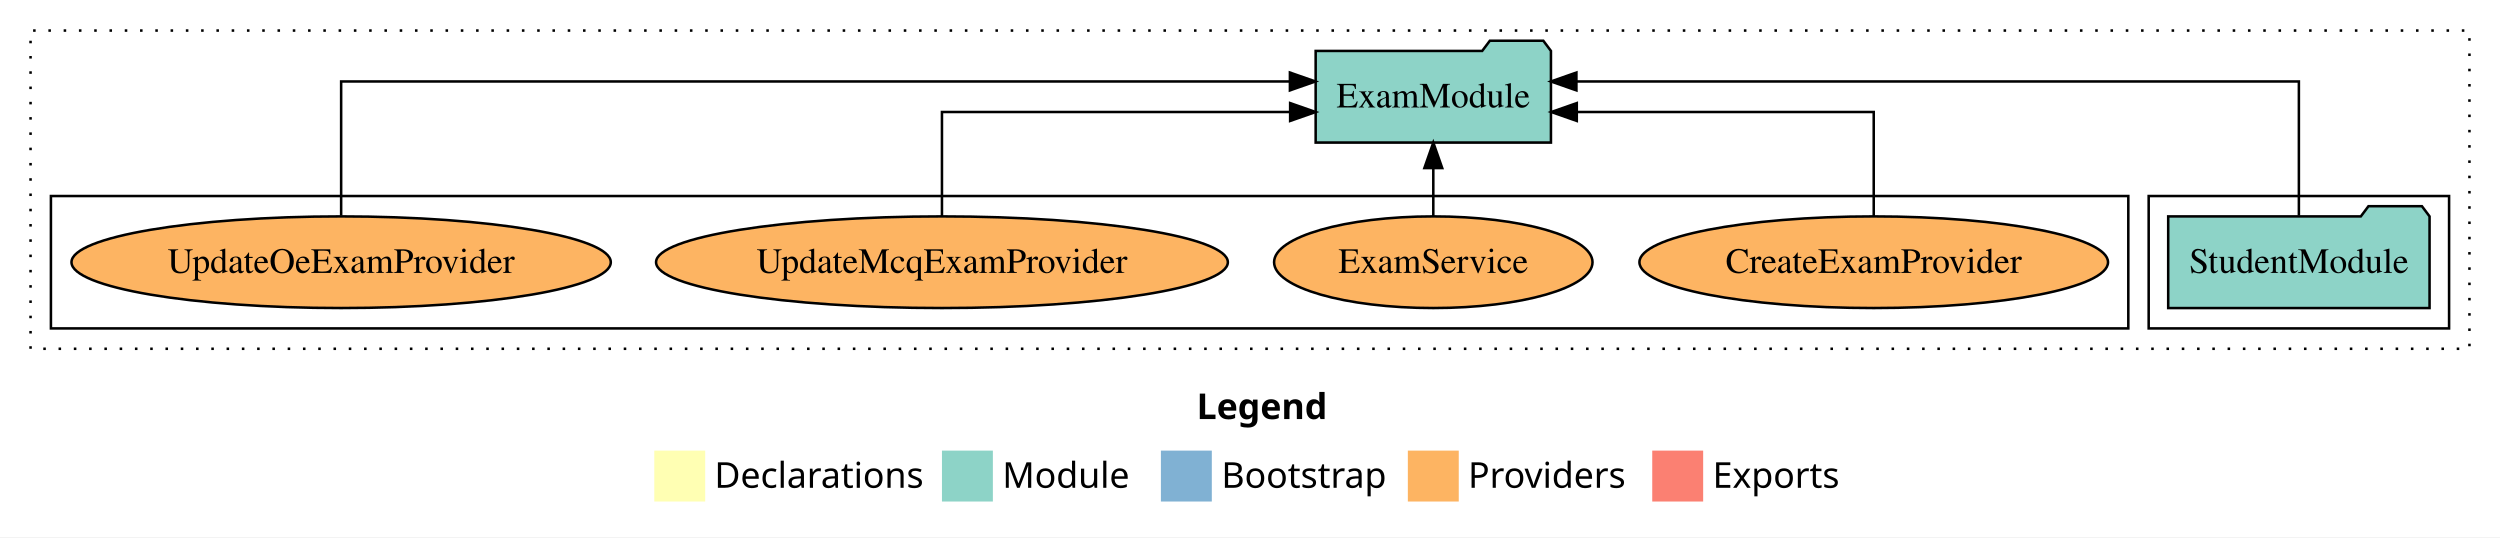
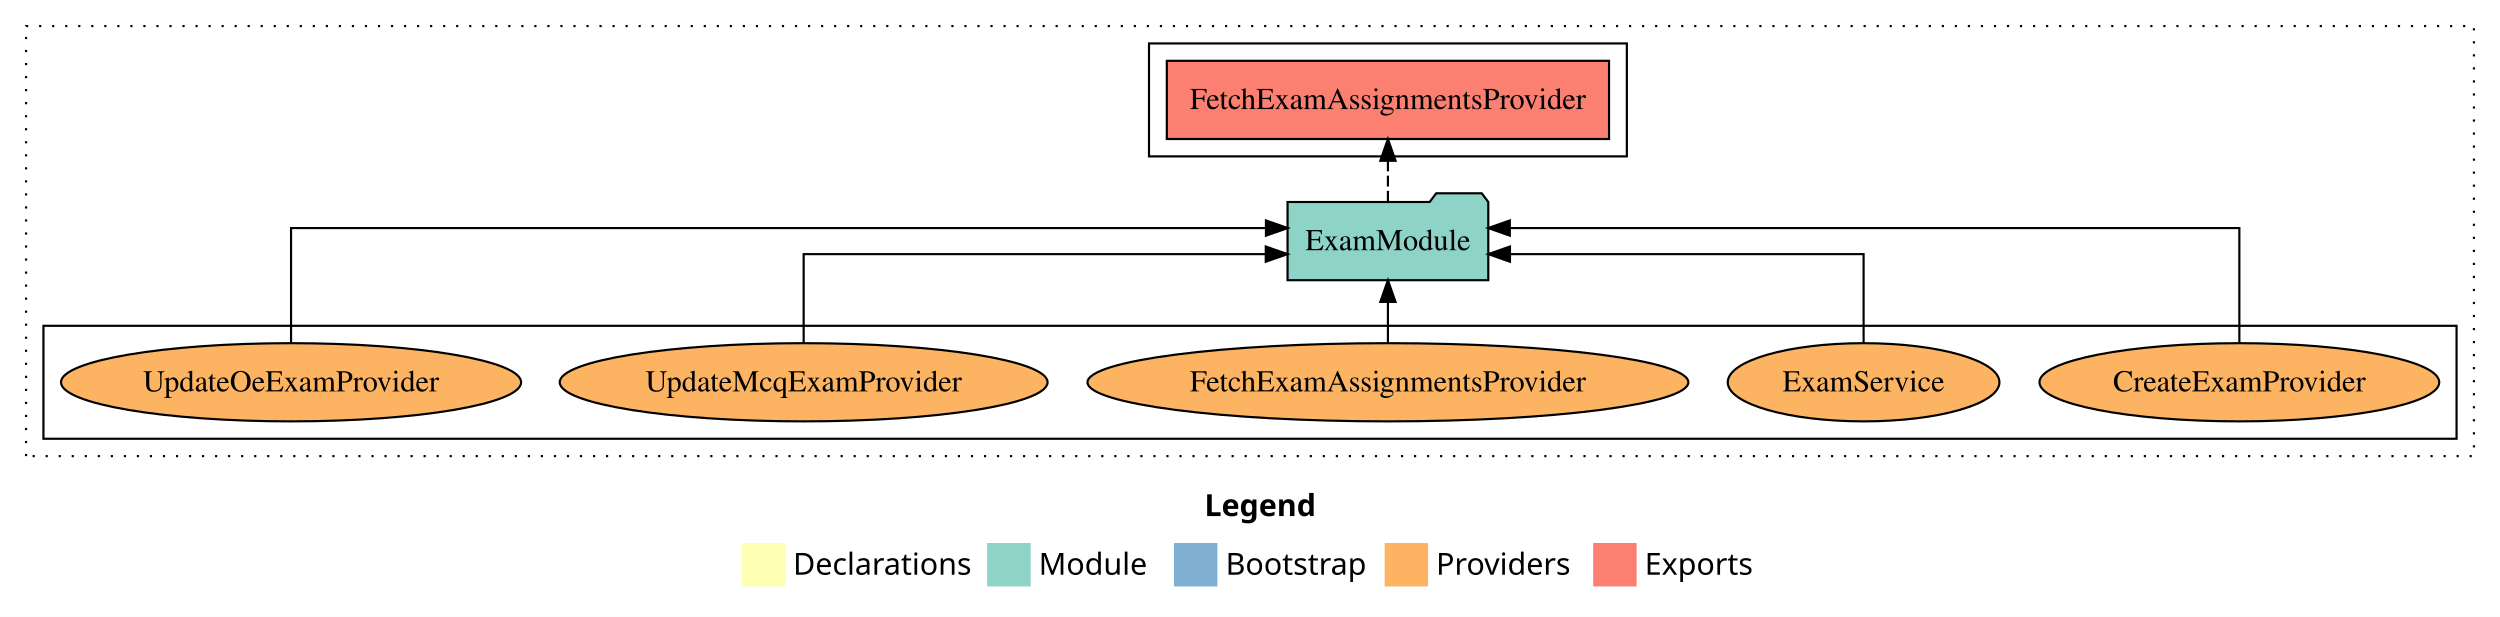
- <svg xmlns="http://www.w3.org/2000/svg" width="982pt" height="211pt" viewBox="0.00 0.00 982.00 211.00">
-   <g id="graph0" class="graph" transform="scale(1 1) rotate(0) translate(4 207)">
-     <polygon fill="white" stroke="transparent" points="-4,4 -4,-207 978,-207 978,4 -4,4" />
-     <text text-anchor="start" x="466.01" y="-42.4" font-family="Times-12" font-weight="bold" font-size="14.00">Legend</text>
-     <polygon fill="#ffffb3" stroke="transparent" points="253,-10 253,-30 273,-30 273,-10 253,-10" />
-     <text text-anchor="start" x="276.63" y="-15.4" font-family="Times-12" font-size="14.00">  Declarations</text>
-     <polygon fill="#8dd3c7" stroke="transparent" points="366,-10 366,-30 386,-30 386,-10 366,-10" />
-     <text text-anchor="start" x="389.73" y="-15.4" font-family="Times-12" font-size="14.00">  Module</text>
-     <polygon fill="#80b1d3" stroke="transparent" points="452,-10 452,-30 472,-30 472,-10 452,-10" />
-     <text text-anchor="start" x="475.78" y="-15.4" font-family="Times-12" font-size="14.00">  Bootstrap</text>
-     <polygon fill="#fdb462" stroke="transparent" points="549,-10 549,-30 569,-30 569,-10 549,-10" />
-     <text text-anchor="start" x="572.67" y="-15.4" font-family="Times-12" font-size="14.00">  Providers</text>
-     <polygon fill="#fb8072" stroke="transparent" points="645,-10 645,-30 665,-30 665,-10 645,-10" />
-     <text text-anchor="start" x="668.73" y="-15.4" font-family="Times-12" font-size="14.00">  Exports</text>
+ <svg xmlns="http://www.w3.org/2000/svg" width="1151pt" height="284pt" viewBox="0.00 0.00 1151.00 284.00">
+   <g id="graph0" class="graph" transform="scale(1 1) rotate(0) translate(4 280)">
+     <polygon fill="white" stroke="transparent" points="-4,4 -4,-280 1147,-280 1147,4 -4,4" />
+     <text text-anchor="start" x="550.51" y="-42.4" font-family="Times-12" font-weight="bold" font-size="14.00">Legend</text>
+     <polygon fill="#ffffb3" stroke="transparent" points="337.5,-10 337.5,-30 357.5,-30 357.5,-10 337.5,-10" />
+     <text text-anchor="start" x="361.13" y="-15.4" font-family="Times-12" font-size="14.00">  Declarations</text>
+     <polygon fill="#8dd3c7" stroke="transparent" points="450.5,-10 450.5,-30 470.5,-30 470.5,-10 450.5,-10" />
+     <text text-anchor="start" x="474.23" y="-15.4" font-family="Times-12" font-size="14.00">  Module</text>
+     <polygon fill="#80b1d3" stroke="transparent" points="536.5,-10 536.5,-30 556.5,-30 556.5,-10 536.5,-10" />
+     <text text-anchor="start" x="560.28" y="-15.4" font-family="Times-12" font-size="14.00">  Bootstrap</text>
+     <polygon fill="#fdb462" stroke="transparent" points="633.5,-10 633.5,-30 653.5,-30 653.5,-10 633.5,-10" />
+     <text text-anchor="start" x="657.17" y="-15.4" font-family="Times-12" font-size="14.00">  Providers</text>
+     <polygon fill="#fb8072" stroke="transparent" points="729.5,-10 729.5,-30 749.5,-30 749.5,-10 729.5,-10" />
+     <text text-anchor="start" x="753.23" y="-15.4" font-family="Times-12" font-size="14.00">  Exports</text>
    <g id="clust1" class="cluster">
-       <polygon fill="none" stroke="black" stroke-dasharray="1,5" points="8,-70 8,-195 966,-195 966,-70 8,-70" />
+       <polygon fill="none" stroke="black" stroke-dasharray="1,5" points="8,-70 8,-268 1135,-268 1135,-70 8,-70" />
    </g>
-     <g id="clust3" class="cluster">
-       <polygon fill="none" stroke="black" points="840,-78 840,-130 958,-130 958,-78 840,-78" />
+     <g id="clust4" class="cluster">
+       <polygon fill="none" stroke="black" points="525,-208 525,-260 745,-260 745,-208 525,-208" />
    </g>
    <g id="clust6" class="cluster">
-       <polygon fill="none" stroke="black" points="16,-78 16,-130 832,-130 832,-78 16,-78" />
+       <polygon fill="none" stroke="black" points="16,-78 16,-130 1127,-130 1127,-78 16,-78" />
    </g>
    <g id="node1" class="node">
-       <polygon fill="#8dd3c7" stroke="black" points="950.33,-122 947.33,-126 926.33,-126 923.33,-122 847.67,-122 847.67,-86 950.33,-86 950.33,-122" />
-       <text text-anchor="middle" x="899" y="-99.8" font-family="Times,serif" font-size="14.00">StudentModule</text>
+       <polygon fill="#fb8072" stroke="black" points="736.8,-252 533.2,-252 533.2,-216 736.8,-216 736.8,-252" />
+       <text text-anchor="middle" x="635" y="-229.8" font-family="Times,serif" font-size="14.00">FetchExamAssignmentsProvider </text>
    </g>
    <g id="node2" class="node">
-       <polygon fill="#8dd3c7" stroke="black" points="605.21,-187 602.21,-191 581.21,-191 578.21,-187 512.79,-187 512.79,-151 605.21,-151 605.21,-187" />
-       <text text-anchor="middle" x="559" y="-164.8" font-family="Times,serif" font-size="14.00">ExamModule</text>
+       <polygon fill="#8dd3c7" stroke="black" points="681.21,-187 678.21,-191 657.21,-191 654.21,-187 588.79,-187 588.79,-151 681.21,-151 681.21,-187" />
+       <text text-anchor="middle" x="635" y="-164.8" font-family="Times,serif" font-size="14.00">ExamModule</text>
    </g>
    <g id="edge1" class="edge">
-       <path fill="none" stroke="black" d="M899,-122.28C899,-143.32 899,-175 899,-175 899,-175 615.21,-175 615.21,-175" />
-       <polygon fill="black" stroke="black" points="615.21,-171.5 605.21,-175 615.21,-178.5 615.21,-171.5" />
+       <path fill="none" stroke="black" stroke-dasharray="5,2" d="M635,-187.11C635,-187.11 635,-205.99 635,-205.99" />
+       <polygon fill="black" stroke="black" points="631.5,-205.99 635,-215.99 638.5,-205.99 631.5,-205.99" />
    </g>
    <g id="node3" class="node">
-       <ellipse fill="#fdb462" stroke="black" cx="732" cy="-104" rx="92.03" ry="18" />
-       <text text-anchor="middle" x="732" y="-99.8" font-family="Times,serif" font-size="14.00">CreateExamProvider</text>
+       <ellipse fill="#fdb462" stroke="black" cx="1027" cy="-104" rx="92.03" ry="18" />
+       <text text-anchor="middle" x="1027" y="-99.8" font-family="Times,serif" font-size="14.00">CreateExamProvider</text>
    </g>
    <g id="edge2" class="edge">
-       <path fill="none" stroke="black" d="M732,-122.02C732,-139.37 732,-163 732,-163 732,-163 615.36,-163 615.36,-163" />
-       <polygon fill="black" stroke="black" points="615.36,-159.5 605.36,-163 615.36,-166.5 615.36,-159.5" />
+       <path fill="none" stroke="black" d="M1027,-122.28C1027,-143.32 1027,-175 1027,-175 1027,-175 691.12,-175 691.12,-175" />
+       <polygon fill="black" stroke="black" points="691.12,-171.5 681.12,-175 691.12,-178.5 691.12,-171.5" />
    </g>
    <g id="node4" class="node">
-       <ellipse fill="#fdb462" stroke="black" cx="559" cy="-104" rx="62.54" ry="18" />
-       <text text-anchor="middle" x="559" y="-99.8" font-family="Times,serif" font-size="14.00">ExamService</text>
+       <ellipse fill="#fdb462" stroke="black" cx="854" cy="-104" rx="62.54" ry="18" />
+       <text text-anchor="middle" x="854" y="-99.8" font-family="Times,serif" font-size="14.00">ExamService</text>
    </g>
    <g id="edge3" class="edge">
-       <path fill="none" stroke="black" d="M559,-122.11C559,-122.11 559,-140.99 559,-140.99" />
-       <polygon fill="black" stroke="black" points="555.5,-140.99 559,-150.99 562.5,-140.99 555.5,-140.99" />
+       <path fill="none" stroke="black" d="M854,-122.02C854,-139.37 854,-163 854,-163 854,-163 691.18,-163 691.18,-163" />
+       <polygon fill="black" stroke="black" points="691.18,-159.5 681.18,-163 691.18,-166.5 691.18,-159.5" />
    </g>
    <g id="node5" class="node">
+       <ellipse fill="#fdb462" stroke="black" cx="635" cy="-104" rx="138.32" ry="18" />
+       <text text-anchor="middle" x="635" y="-99.8" font-family="Times,serif" font-size="14.00">FetchExamAssignmentsProvider</text>
+     </g>
+     <g id="edge4" class="edge">
+       <path fill="none" stroke="black" d="M635,-122.11C635,-122.11 635,-140.99 635,-140.99" />
+       <polygon fill="black" stroke="black" points="631.5,-140.99 635,-150.99 638.5,-140.99 631.5,-140.99" />
+     </g>
+     <g id="node6" class="node">
      <ellipse fill="#fdb462" stroke="black" cx="366" cy="-104" rx="112.3" ry="18" />
      <text text-anchor="middle" x="366" y="-99.8" font-family="Times,serif" font-size="14.00">UpdateMcqExamProvider</text>
    </g>
-     <g id="edge4" class="edge">
-       <path fill="none" stroke="black" d="M366,-122.02C366,-139.37 366,-163 366,-163 366,-163 502.77,-163 502.77,-163" />
-       <polygon fill="black" stroke="black" points="502.77,-166.5 512.77,-163 502.77,-159.5 502.77,-166.5" />
+     <g id="edge5" class="edge">
+       <path fill="none" stroke="black" d="M366,-122.02C366,-139.37 366,-163 366,-163 366,-163 578.76,-163 578.76,-163" />
+       <polygon fill="black" stroke="black" points="578.76,-166.5 588.76,-163 578.76,-159.5 578.76,-166.5" />
    </g>
-     <g id="node6" class="node">
+     <g id="node7" class="node">
      <ellipse fill="#fdb462" stroke="black" cx="130" cy="-104" rx="105.92" ry="18" />
      <text text-anchor="middle" x="130" y="-99.8" font-family="Times,serif" font-size="14.00">UpdateOeExamProvider</text>
    </g>
-     <g id="edge5" class="edge">
-       <path fill="none" stroke="black" d="M130,-122.28C130,-143.32 130,-175 130,-175 130,-175 502.68,-175 502.68,-175" />
-       <polygon fill="black" stroke="black" points="502.68,-178.5 512.68,-175 502.68,-171.5 502.68,-178.5" />
+     <g id="edge6" class="edge">
+       <path fill="none" stroke="black" d="M130,-122.28C130,-143.32 130,-175 130,-175 130,-175 578.85,-175 578.85,-175" />
+       <polygon fill="black" stroke="black" points="578.85,-178.5 588.85,-175 578.85,-171.5 578.85,-178.5" />
    </g>
  </g>
</svg>
